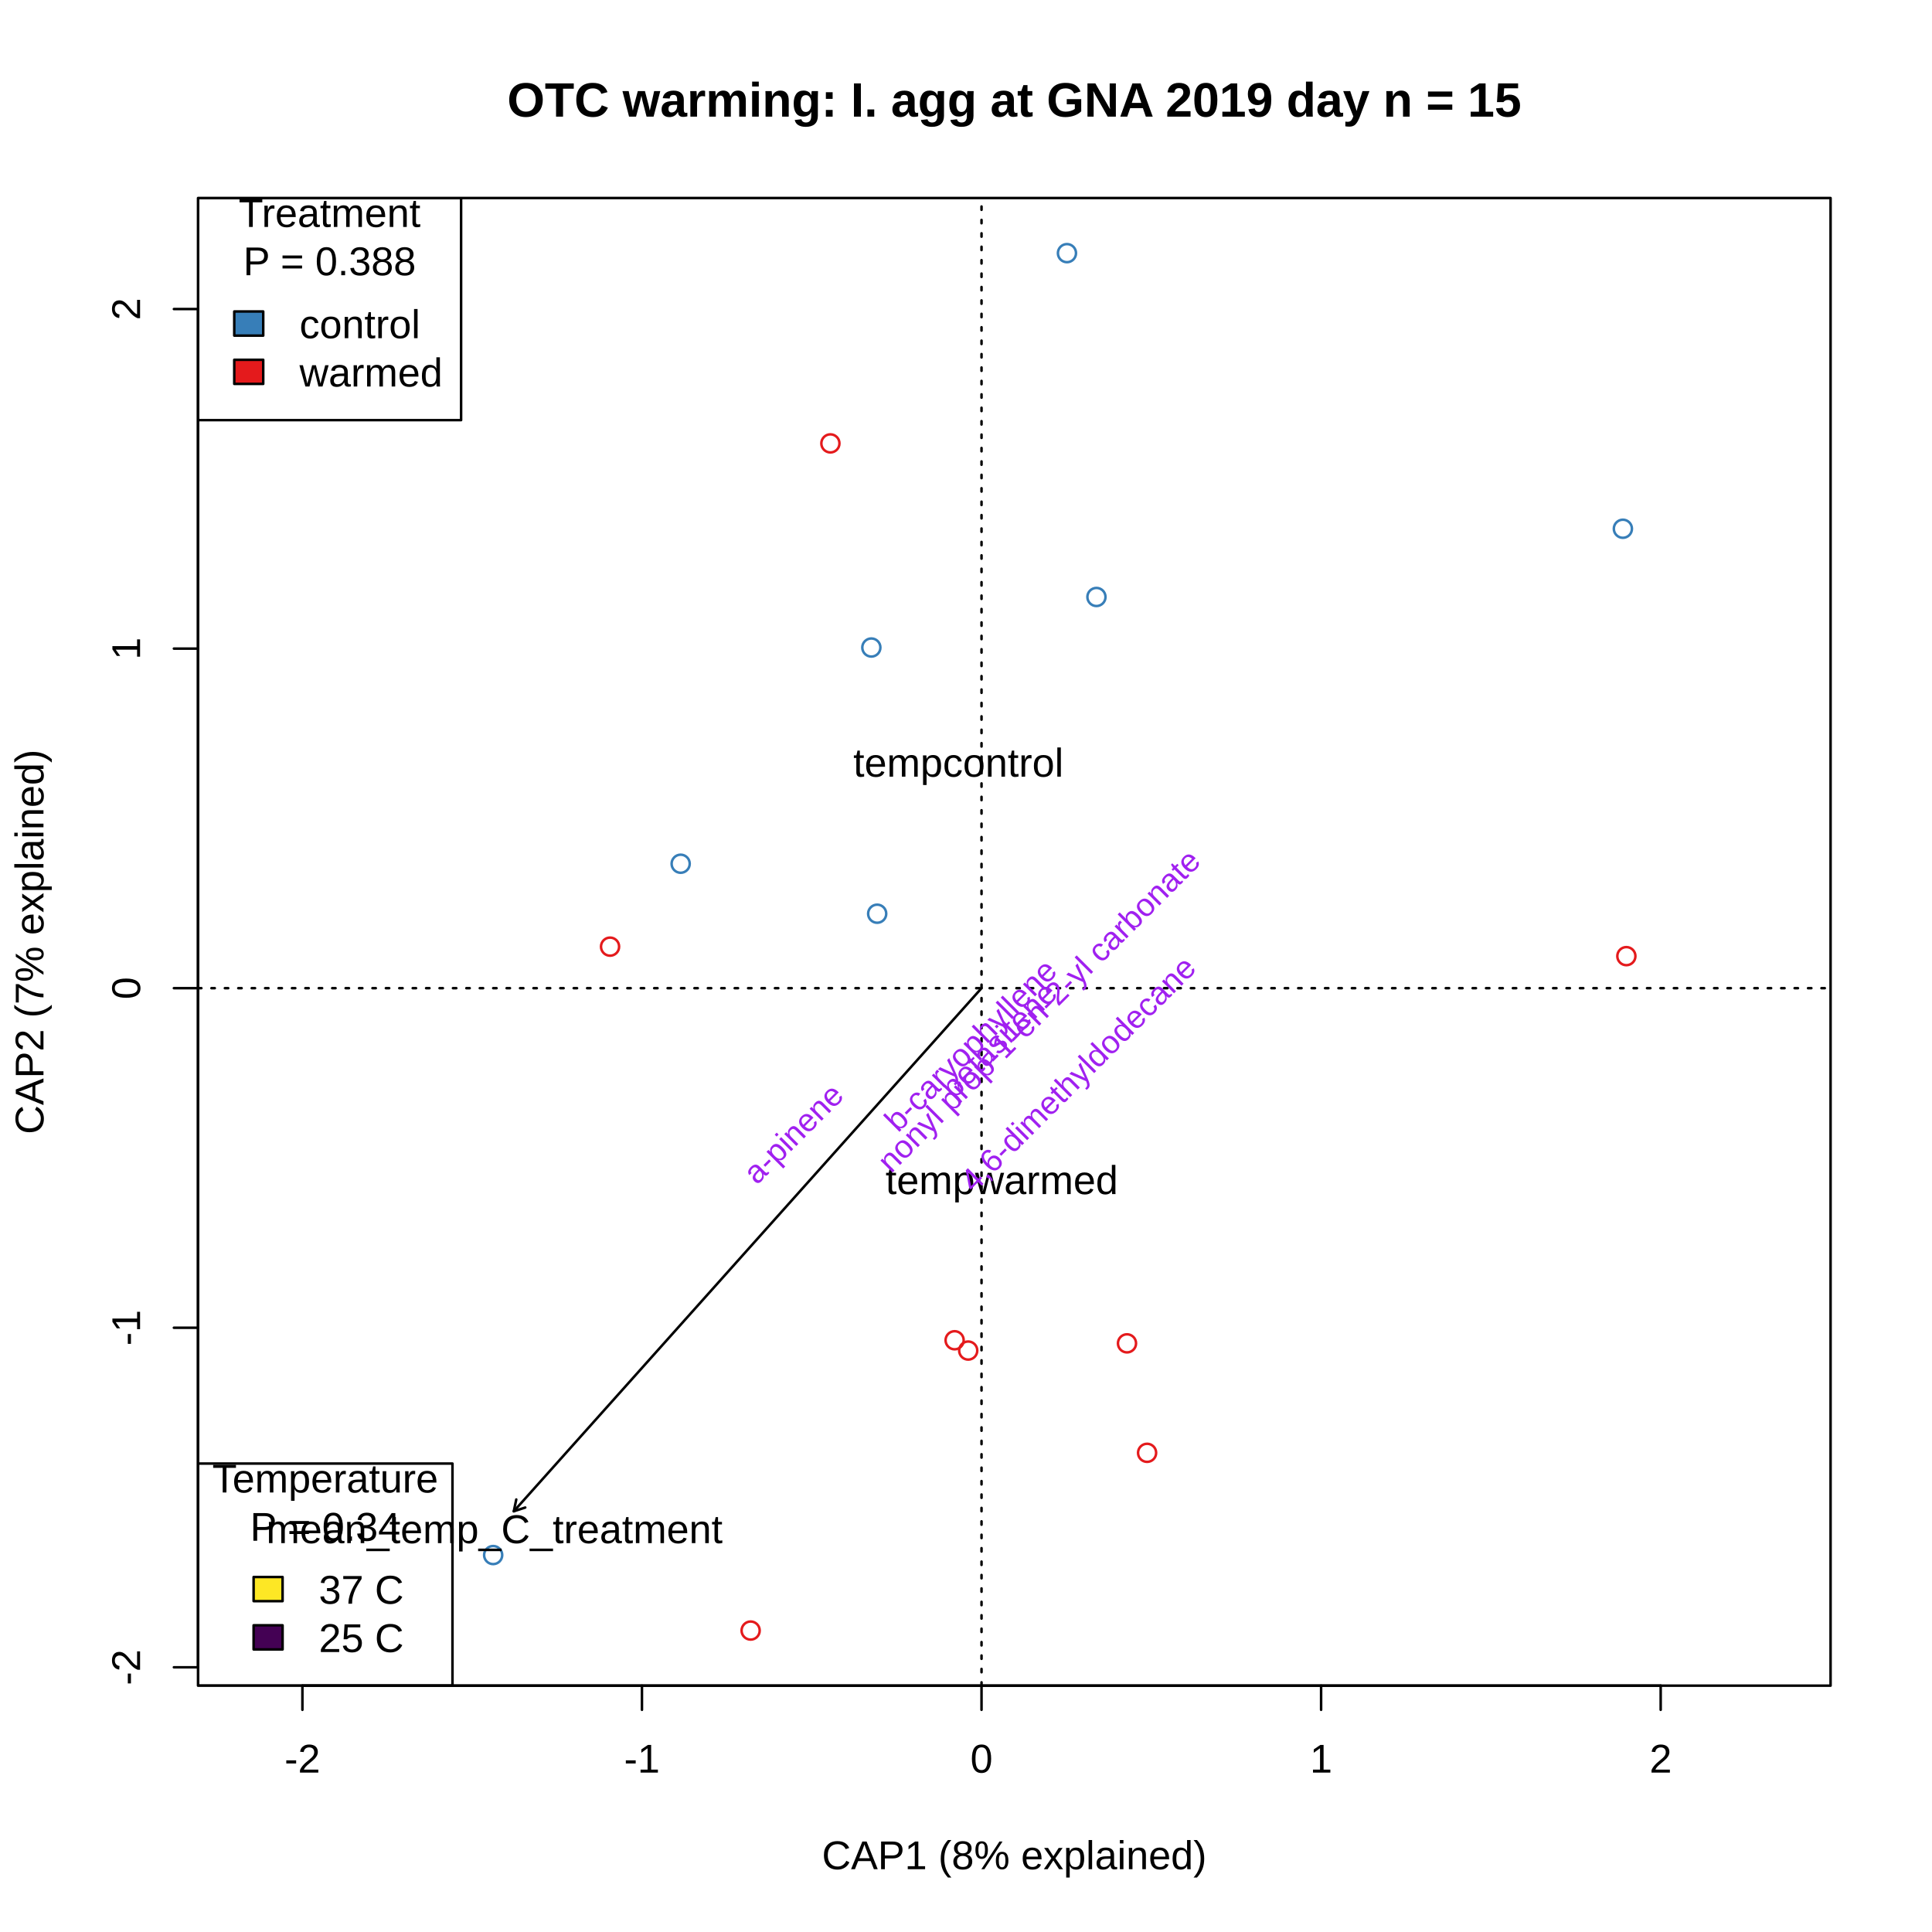
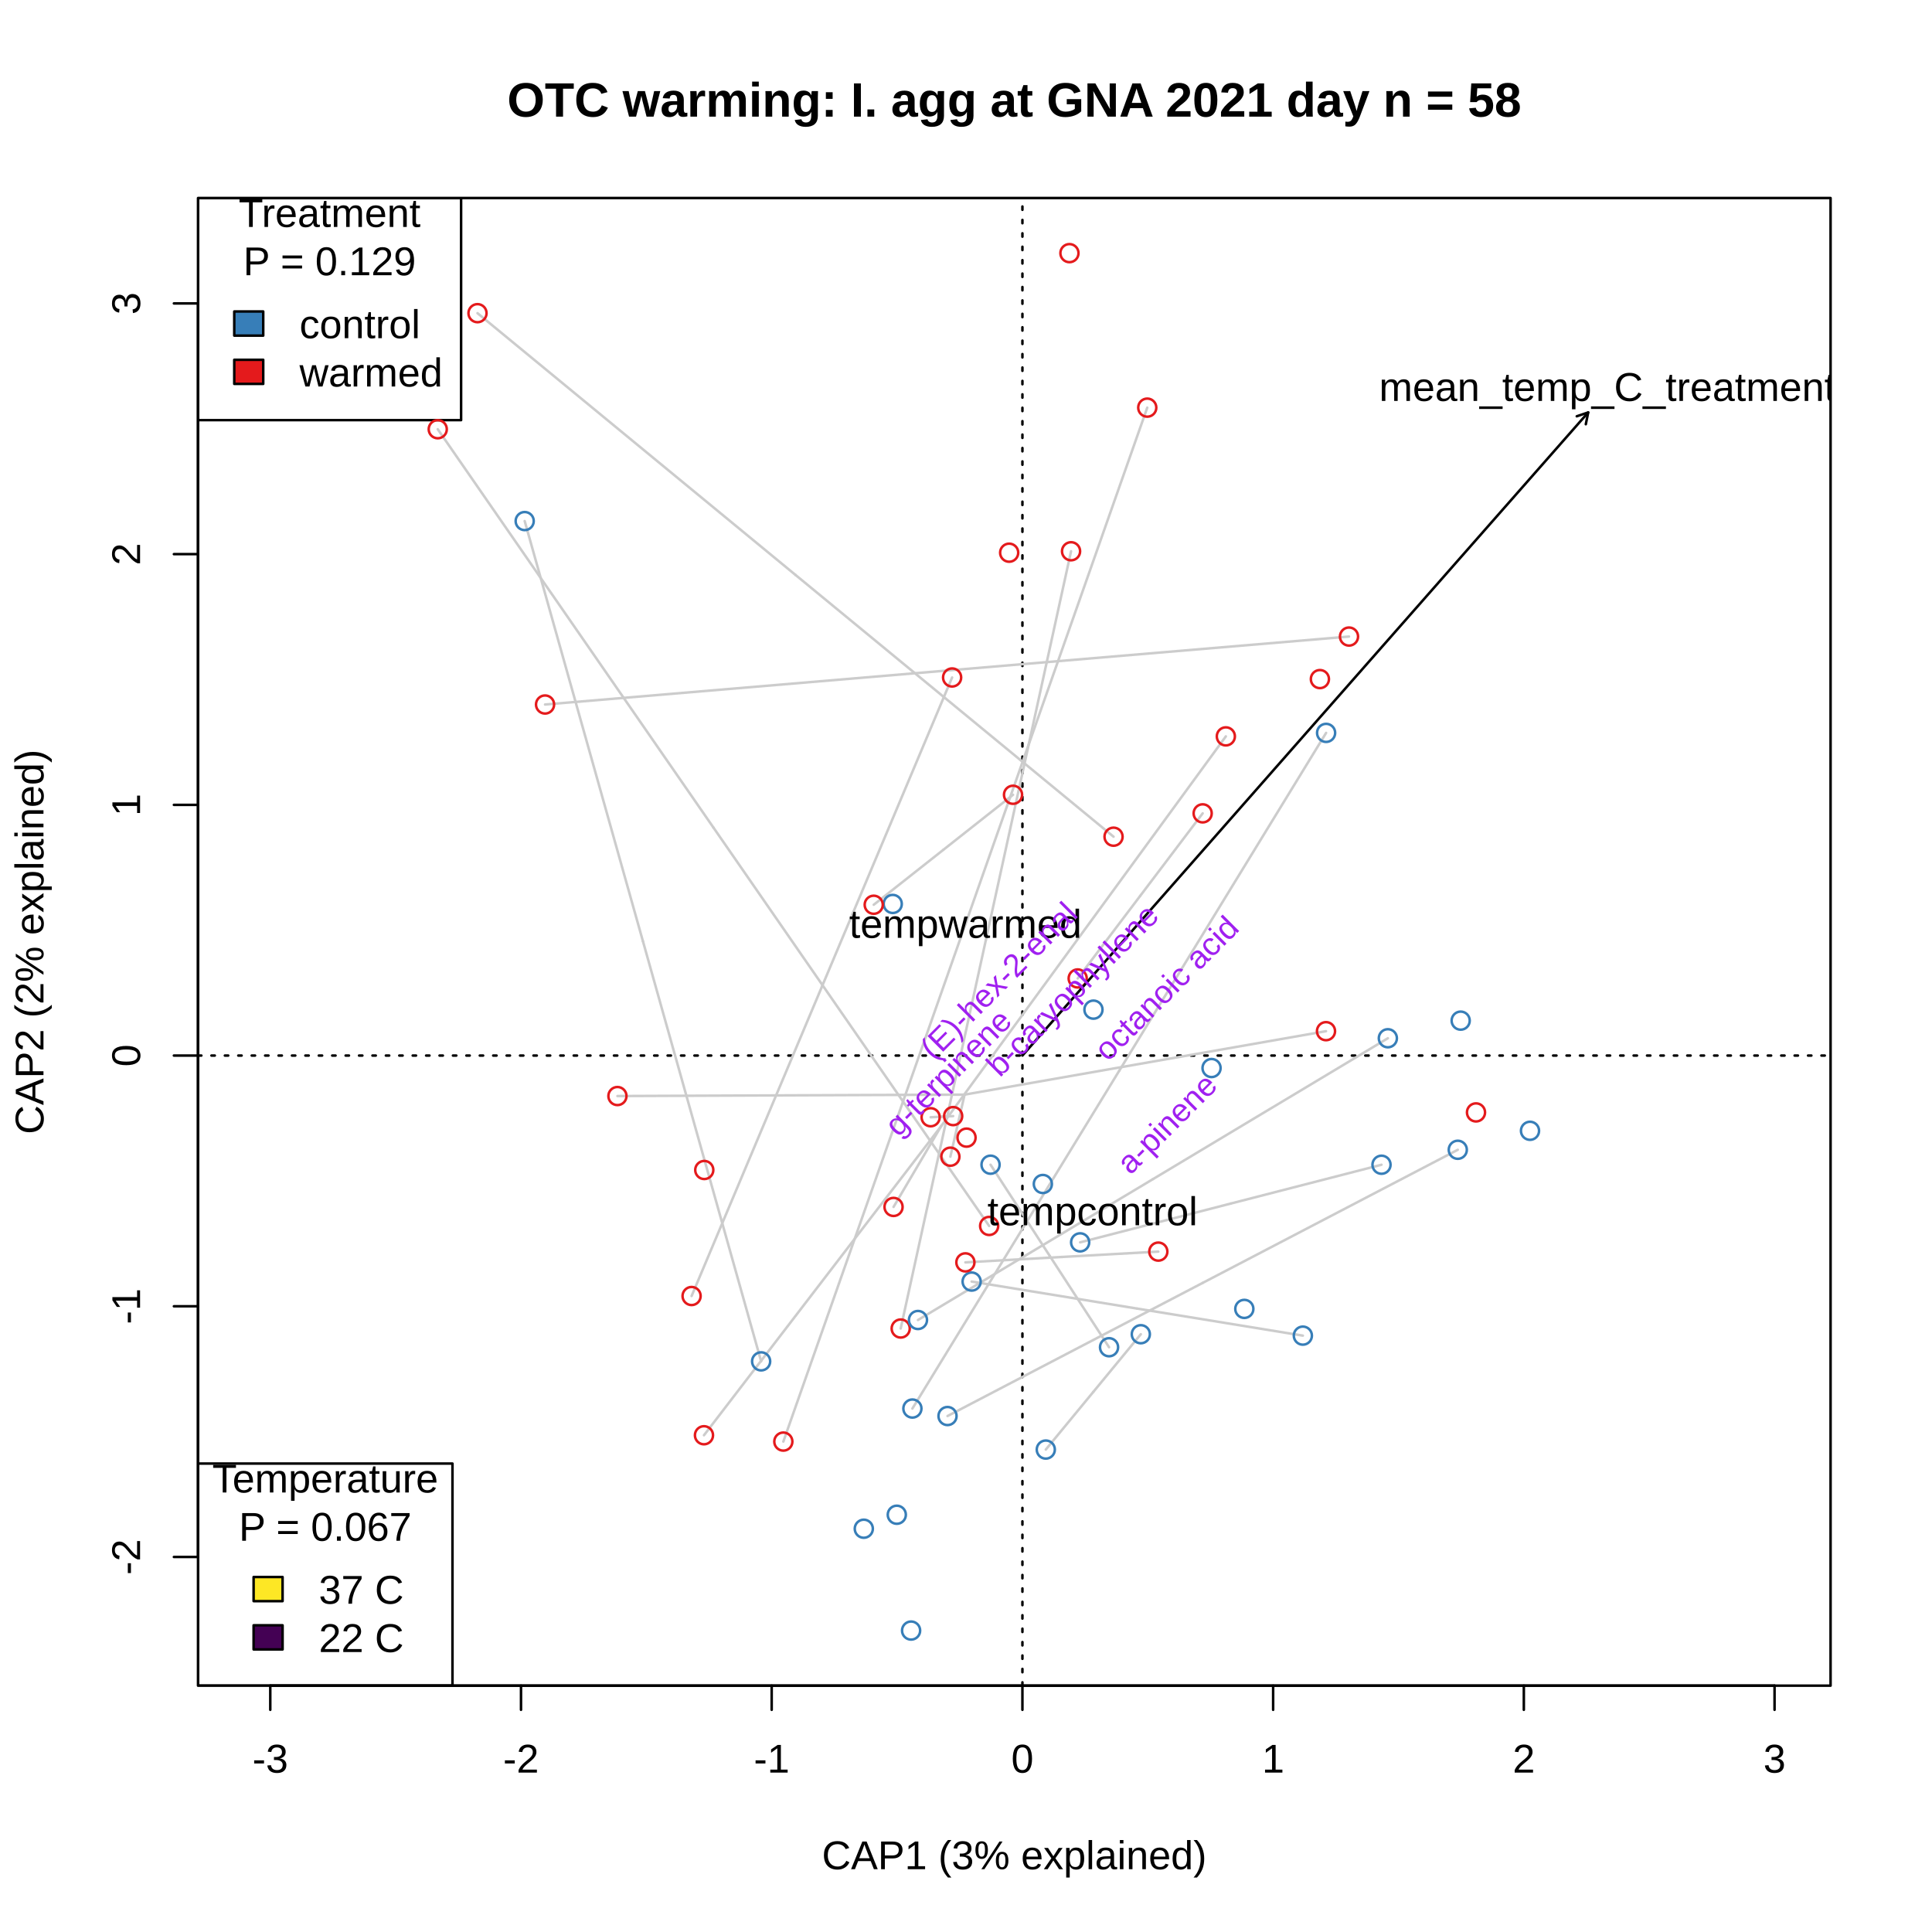
<svg xmlns="http://www.w3.org/2000/svg" class="svglite" width="576.00pt" height="576.00pt" viewBox="0 0 576.00 576.00">
  <defs>
    <style type="text/css">
    .svglite line, .svglite polyline, .svglite polygon, .svglite path, .svglite rect, .svglite circle {
      fill: none;
      stroke: #000000;
      stroke-linecap: round;
      stroke-linejoin: round;
      stroke-miterlimit: 10.00;
    }
    .svglite text {
      white-space: pre;
    }
  </style>
  </defs>
  <rect width="100%" height="100%" style="stroke: none; fill: #FFFFFF;" />
  <defs>
    <clipPath id="cpMC4wMHw1NzYuMDB8MC4wMHw1NzYuMDA=">
      <rect x="0.00" y="0.00" width="576.00" height="576.00" />
    </clipPath>
  </defs>
  <g clip-path="url(#cpMC4wMHw1NzYuMDB8MC4wMHw1NzYuMDA=)">
</g>
  <defs>
    <clipPath id="cpNTkuMDR8NTQ1Ljc2fDU5LjA0fDUwMi41Ng==">
      <rect x="59.04" y="59.04" width="486.72" height="443.52" />
    </clipPath>
  </defs>
  <g clip-path="url(#cpNTkuMDR8NTQ1Ljc2fDU5LjA0fDUwMi41Ng==)">
</g>
  <g clip-path="url(#cpMC4wMHw1NzYuMDB8MC4wMHw1NzYuMDA=)">
-     <line x1="90.16" y1="502.56" x2="495.11" y2="502.56" style="stroke-width: 0.75;" />
-     <line x1="90.16" y1="502.56" x2="90.16" y2="509.76" style="stroke-width: 0.75;" />
-     <line x1="191.39" y1="502.56" x2="191.39" y2="509.76" style="stroke-width: 0.75;" />
-     <line x1="292.63" y1="502.56" x2="292.63" y2="509.76" style="stroke-width: 0.75;" />
-     <line x1="393.87" y1="502.56" x2="393.87" y2="509.76" style="stroke-width: 0.75;" />
-     <line x1="495.11" y1="502.56" x2="495.11" y2="509.76" style="stroke-width: 0.75;" />
-     <text x="90.16" y="528.48" text-anchor="middle" style="font-size: 12.00px; font-family: &quot;Arial&quot;;">-2</text>
-     <text x="191.39" y="528.48" text-anchor="middle" style="font-size: 12.00px; font-family: &quot;Arial&quot;;">-1</text>
-     <text x="292.63" y="528.48" text-anchor="middle" style="font-size: 12.00px; font-family: &quot;Arial&quot;;">0</text>
-     <text x="393.87" y="528.48" text-anchor="middle" style="font-size: 12.00px; font-family: &quot;Arial&quot;;">1</text>
-     <text x="495.11" y="528.48" text-anchor="middle" style="font-size: 12.00px; font-family: &quot;Arial&quot;;">2</text>
-     <line x1="59.04" y1="497.08" x2="59.04" y2="92.14" style="stroke-width: 0.75;" />
-     <line x1="59.04" y1="497.08" x2="51.84" y2="497.08" style="stroke-width: 0.75;" />
-     <line x1="59.04" y1="395.85" x2="51.84" y2="395.85" style="stroke-width: 0.75;" />
-     <line x1="59.04" y1="294.61" x2="51.84" y2="294.61" style="stroke-width: 0.75;" />
-     <line x1="59.04" y1="193.37" x2="51.84" y2="193.37" style="stroke-width: 0.75;" />
-     <line x1="59.04" y1="92.14" x2="51.84" y2="92.14" style="stroke-width: 0.75;" />
-     <text transform="translate(41.76,497.08) rotate(-90)" text-anchor="middle" style="font-size: 12.00px; font-family: &quot;Arial&quot;;">-2</text>
-     <text transform="translate(41.76,395.85) rotate(-90)" text-anchor="middle" style="font-size: 12.00px; font-family: &quot;Arial&quot;;">-1</text>
-     <text transform="translate(41.76,294.61) rotate(-90)" text-anchor="middle" style="font-size: 12.00px; font-family: &quot;Arial&quot;;">0</text>
-     <text transform="translate(41.76,193.37) rotate(-90)" text-anchor="middle" style="font-size: 12.00px; font-family: &quot;Arial&quot;;">1</text>
-     <text transform="translate(41.76,92.14) rotate(-90)" text-anchor="middle" style="font-size: 12.00px; font-family: &quot;Arial&quot;;">2</text>
+     <line x1="80.58" y1="502.56" x2="529.06" y2="502.56" style="stroke-width: 0.75;" />
+     <line x1="80.58" y1="502.56" x2="80.58" y2="509.76" style="stroke-width: 0.75;" />
+     <line x1="155.33" y1="502.56" x2="155.33" y2="509.76" style="stroke-width: 0.75;" />
+     <line x1="230.07" y1="502.56" x2="230.07" y2="509.76" style="stroke-width: 0.75;" />
+     <line x1="304.82" y1="502.56" x2="304.82" y2="509.76" style="stroke-width: 0.75;" />
+     <line x1="379.57" y1="502.56" x2="379.57" y2="509.76" style="stroke-width: 0.75;" />
+     <line x1="454.31" y1="502.56" x2="454.31" y2="509.76" style="stroke-width: 0.75;" />
+     <line x1="529.06" y1="502.56" x2="529.06" y2="509.76" style="stroke-width: 0.75;" />
+     <text x="80.58" y="528.48" text-anchor="middle" style="font-size: 12.00px; font-family: &quot;Arial&quot;;">-3</text>
+     <text x="155.33" y="528.48" text-anchor="middle" style="font-size: 12.00px; font-family: &quot;Arial&quot;;">-2</text>
+     <text x="230.07" y="528.48" text-anchor="middle" style="font-size: 12.00px; font-family: &quot;Arial&quot;;">-1</text>
+     <text x="304.82" y="528.48" text-anchor="middle" style="font-size: 12.00px; font-family: &quot;Arial&quot;;">0</text>
+     <text x="379.57" y="528.48" text-anchor="middle" style="font-size: 12.00px; font-family: &quot;Arial&quot;;">1</text>
+     <text x="454.31" y="528.48" text-anchor="middle" style="font-size: 12.00px; font-family: &quot;Arial&quot;;">2</text>
+     <text x="529.06" y="528.48" text-anchor="middle" style="font-size: 12.00px; font-family: &quot;Arial&quot;;">3</text>
+     <line x1="59.04" y1="464.19" x2="59.04" y2="90.46" style="stroke-width: 0.75;" />
+     <line x1="59.04" y1="464.19" x2="51.84" y2="464.19" style="stroke-width: 0.75;" />
+     <line x1="59.04" y1="389.45" x2="51.84" y2="389.45" style="stroke-width: 0.75;" />
+     <line x1="59.04" y1="314.70" x2="51.84" y2="314.70" style="stroke-width: 0.75;" />
+     <line x1="59.04" y1="239.96" x2="51.84" y2="239.96" style="stroke-width: 0.75;" />
+     <line x1="59.04" y1="165.21" x2="51.84" y2="165.21" style="stroke-width: 0.75;" />
+     <line x1="59.04" y1="90.46" x2="51.84" y2="90.46" style="stroke-width: 0.75;" />
+     <text transform="translate(41.76,464.19) rotate(-90)" text-anchor="middle" style="font-size: 12.00px; font-family: &quot;Arial&quot;;">-2</text>
+     <text transform="translate(41.76,389.45) rotate(-90)" text-anchor="middle" style="font-size: 12.00px; font-family: &quot;Arial&quot;;">-1</text>
+     <text transform="translate(41.76,314.70) rotate(-90)" text-anchor="middle" style="font-size: 12.00px; font-family: &quot;Arial&quot;;">0</text>
+     <text transform="translate(41.76,239.96) rotate(-90)" text-anchor="middle" style="font-size: 12.00px; font-family: &quot;Arial&quot;;">1</text>
+     <text transform="translate(41.76,165.21) rotate(-90)" text-anchor="middle" style="font-size: 12.00px; font-family: &quot;Arial&quot;;">2</text>
+     <text transform="translate(41.76,90.46) rotate(-90)" text-anchor="middle" style="font-size: 12.00px; font-family: &quot;Arial&quot;;">3</text>
    <polygon points="59.04,502.56 545.76,502.56 545.76,59.04 59.04,59.04 " style="stroke-width: 0.75;" />
-     <text x="302.40" y="557.28" text-anchor="middle" style="font-size: 12.00px; font-family: &quot;Arial&quot;;">CAP1 (8% explained)</text>
-     <text transform="translate(12.96,280.80) rotate(-90)" text-anchor="middle" style="font-size: 12.00px; font-family: &quot;Arial&quot;;">CAP2 (7% explained)</text>
+     <text x="302.40" y="557.28" text-anchor="middle" style="font-size: 12.00px; font-family: &quot;Arial&quot;;">CAP1 (3% explained)</text>
+     <text transform="translate(12.96,280.80) rotate(-90)" text-anchor="middle" style="font-size: 12.00px; font-family: &quot;Arial&quot;;">CAP2 (2% explained)</text>
  </g>
  <g clip-path="url(#cpNTkuMDR8NTQ1Ljc2fDU5LjA0fDUwMi41Ng==)">
-     <line x1="59.04" y1="294.61" x2="545.76" y2="294.61" style="stroke-width: 0.75; stroke-dasharray: 1.00,3.00;" />
-     <line x1="292.63" y1="502.56" x2="292.63" y2="59.04" style="stroke-width: 0.75; stroke-dasharray: 1.00,3.00;" />
+     <line x1="59.04" y1="314.70" x2="545.76" y2="314.70" style="stroke-width: 0.75; stroke-dasharray: 1.00,3.00;" />
+     <line x1="304.82" y1="502.56" x2="304.82" y2="59.04" style="stroke-width: 0.75; stroke-dasharray: 1.00,3.00;" />
  </g>
  <g clip-path="url(#cpMC4wMHw1NzYuMDB8MC4wMHw1NzYuMDA=)">
-     <text x="302.40" y="34.77" text-anchor="middle" style="font-size: 14.40px; font-weight: bold; font-family: &quot;Arial&quot;;">OTC warming: I. agg at GNA 2019 day n = 15</text>
+     <text x="302.40" y="34.77" text-anchor="middle" style="font-size: 14.40px; font-weight: bold; font-family: &quot;Arial&quot;;">OTC warming: I. agg at GNA 2021 day n = 58</text>
  </g>
  <g clip-path="url(#cpNTkuMDR8NTQ1Ljc2fDU5LjA0fDUwMi41Ng==)">
    <rect x="59.04" y="59.04" width="78.43" height="66.22" style="stroke-width: 0.75;" />
    <rect x="69.84" y="92.86" width="8.64" height="7.20" style="stroke-width: 0.75; fill: #377EB8;" />
    <rect x="69.84" y="107.26" width="8.64" height="7.20" style="stroke-width: 0.75; fill: #E41A1C;" />
    <text x="98.26" y="67.66" text-anchor="middle" style="font-size: 12.00px; font-family: &quot;Arial&quot;;">Treatment </text>
-     <text x="98.26" y="82.06" text-anchor="middle" style="font-size: 12.00px; font-family: &quot;Arial&quot;;">P = 0.388</text>
+     <text x="98.26" y="82.06" text-anchor="middle" style="font-size: 12.00px; font-family: &quot;Arial&quot;;">P = 0.129</text>
    <text x="89.28" y="100.83" style="font-size: 12.00px; font-family: &quot;Arial&quot;;">control</text>
    <text x="89.28" y="115.23" style="font-size: 12.00px; font-family: &quot;Arial&quot;;">warmed</text>
    <rect x="59.04" y="436.34" width="75.86" height="66.22" style="stroke-width: 0.75;" />
    <rect x="75.61" y="470.16" width="8.64" height="7.20" style="stroke-width: 0.75; fill: #FDE725;" />
    <rect x="75.61" y="484.56" width="8.64" height="7.20" style="stroke-width: 0.75; fill: #440154;" />
    <text x="96.97" y="444.96" text-anchor="middle" style="font-size: 12.00px; font-family: &quot;Arial&quot;;">Temperature </text>
-     <text x="96.97" y="459.36" text-anchor="middle" style="font-size: 12.00px; font-family: &quot;Arial&quot;;">P = 0.34</text>
+     <text x="96.97" y="459.36" text-anchor="middle" style="font-size: 12.00px; font-family: &quot;Arial&quot;;">P = 0.067</text>
    <text x="95.05" y="478.13" style="font-size: 12.00px; font-family: &quot;Arial&quot;;">37  C</text>
-     <text x="95.05" y="492.53" style="font-size: 12.00px; font-family: &quot;Arial&quot;;">25  C</text>
-     <circle cx="318.10" cy="75.47" r="2.70" style="stroke-width: 0.75; stroke: #377EB8;" />
-     <circle cx="261.52" cy="272.41" r="2.70" style="stroke-width: 0.75; stroke: #377EB8;" />
-     <circle cx="326.89" cy="177.98" r="2.70" style="stroke-width: 0.75; stroke: #377EB8;" />
-     <circle cx="259.78" cy="193.05" r="2.70" style="stroke-width: 0.75; stroke: #377EB8;" />
-     <circle cx="202.93" cy="257.51" r="2.70" style="stroke-width: 0.75; stroke: #377EB8;" />
-     <circle cx="147.03" cy="463.62" r="2.70" style="stroke-width: 0.75; stroke: #377EB8;" />
-     <circle cx="483.84" cy="157.64" r="2.70" style="stroke-width: 0.75; stroke: #377EB8;" />
-     <circle cx="336.00" cy="400.50" r="2.70" style="stroke-width: 0.75; stroke: #E41A1C;" />
-     <circle cx="223.79" cy="486.13" r="2.70" style="stroke-width: 0.75; stroke: #E41A1C;" />
-     <circle cx="284.61" cy="399.58" r="2.70" style="stroke-width: 0.75; stroke: #E41A1C;" />
-     <circle cx="341.99" cy="433.14" r="2.70" style="stroke-width: 0.75; stroke: #E41A1C;" />
-     <circle cx="247.57" cy="132.19" r="2.70" style="stroke-width: 0.75; stroke: #E41A1C;" />
-     <circle cx="484.88" cy="285.06" r="2.70" style="stroke-width: 0.75; stroke: #E41A1C;" />
-     <circle cx="288.66" cy="402.65" r="2.70" style="stroke-width: 0.75; stroke: #E41A1C;" />
-     <circle cx="181.88" cy="282.23" r="2.70" style="stroke-width: 0.75; stroke: #E41A1C;" />
-     <text x="285.73" y="231.55" text-anchor="middle" style="font-size: 12.00px; font-family: &quot;Arial&quot;;">tempcontrol</text>
-     <text x="298.67" y="356.00" text-anchor="middle" style="font-size: 12.00px; font-family: &quot;Arial&quot;;">tempwarmed</text>
-     <line x1="292.63" y1="294.61" x2="153.18" y2="450.57" style="stroke-width: 0.75;" />
-     <polyline points="153.92,447.05 153.18,450.57 156.60,449.45 " style="stroke-width: 0.75;" />
-     <text x="147.40" y="460.07" text-anchor="middle" style="font-size: 12.00px; font-family: &quot;Arial&quot;;">mean_temp_C_treatment</text>
-     <text transform="translate(295.42,303.44) rotate(-45)" text-anchor="middle" style="font-size: 9.60px;fill: none; font-family: &quot;Arial&quot;;">a-farnesene</text>
-     <text transform="translate(291.76,308.89) rotate(-45)" text-anchor="middle" style="font-size: 9.60px;fill: none; font-family: &quot;Arial&quot;;">b-myrcene</text>
-     <text transform="translate(281.43,294.02) rotate(-45)" text-anchor="middle" style="font-size: 9.60px;fill: none; font-family: &quot;Arial&quot;;">b-ocimene</text>
-     <text transform="translate(294.50,296.48) rotate(-45)" text-anchor="middle" style="font-size: 9.60px;fill: none; font-family: &quot;Arial&quot;;">g-terpinene</text>
-     <text transform="translate(238.83,340.25) rotate(-45)" text-anchor="middle" style="font-size: 9.60px;fill: #A020F0; font-family: &quot;Arial&quot;;">a-pinene</text>
-     <text transform="translate(294.50,296.48) rotate(-45)" text-anchor="middle" style="font-size: 9.60px;fill: none; font-family: &quot;Arial&quot;;">bergamotene</text>
-     <text transform="translate(294.70,301.39) rotate(-45)" text-anchor="middle" style="font-size: 9.60px;fill: none; font-family: &quot;Arial&quot;;">(3E)-4,8-dimethylnona-1,3,7-triene</text>
-     <text transform="translate(294.50,296.48) rotate(-45)" text-anchor="middle" style="font-size: 9.60px;fill: none; font-family: &quot;Arial&quot;;">2-hexyldecan-1-ol</text>
-     <text transform="translate(294.50,296.48) rotate(-45)" text-anchor="middle" style="font-size: 9.60px;fill: none; font-family: &quot;Arial&quot;;">(1R,2R)-cyclooctane-1,2-diol</text>
-     <text transform="translate(294.50,296.48) rotate(-45)" text-anchor="middle" style="font-size: 9.60px;fill: none; font-family: &quot;Arial&quot;;">(1Z,4Z,7Z)-1,5,9,9-tetramethylcycloundeca-1,4,7-triene</text>
-     <text transform="translate(284.59,298.37) rotate(-45)" text-anchor="middle" style="font-size: 9.60px;fill: none; font-family: &quot;Arial&quot;;">(E)-hex-2-enal</text>
-     <text transform="translate(299.14,291.79) rotate(-45)" text-anchor="middle" style="font-size: 9.60px;fill: none; font-family: &quot;Arial&quot;;">(Z)-3-methylundec-2-ene</text>
-     <text transform="translate(296.79,311.08) rotate(-45)" text-anchor="middle" style="font-size: 9.60px;fill: none; font-family: &quot;Arial&quot;;">(2E)-2,7-dimethylocta-2,6-dien-1-ol</text>
-     <text transform="translate(282.40,299.53) rotate(-45)" text-anchor="middle" style="font-size: 9.60px;fill: none; font-family: &quot;Arial&quot;;">(E)-hex-3-en-1-ol</text>
-     <text transform="translate(288.28,295.04) rotate(-45)" text-anchor="middle" style="font-size: 9.60px;fill: none; font-family: &quot;Arial&quot;;">[(E)-hex-3-enyl] acetate</text>
-     <text transform="translate(288.20,309.36) rotate(-45)" text-anchor="middle" style="font-size: 9.60px;fill: none; font-family: &quot;Arial&quot;;">pseudoionone</text>
-     <text transform="translate(293.39,297.64) rotate(-45)" text-anchor="middle" style="font-size: 9.60px;fill: none; font-family: &quot;Arial&quot;;">methyl benzoate</text>
-     <text transform="translate(291.69,313.92) rotate(-45)" text-anchor="middle" style="font-size: 9.60px;fill: #A020F0; font-family: &quot;Arial&quot;;">b-caryophyllene</text>
-     <text transform="translate(292.77,291.84) rotate(-45)" text-anchor="middle" style="font-size: 9.60px;fill: none; font-family: &quot;Arial&quot;;">[(Z)-hex-3-enyl] butanoate</text>
-     <text transform="translate(312.03,303.63) rotate(-45)" text-anchor="middle" style="font-size: 9.60px;fill: #A020F0; font-family: &quot;Arial&quot;;">nonyl prop-1-en-2-yl carbonate</text>
-     <text transform="translate(292.03,290.98) rotate(-45)" text-anchor="middle" style="font-size: 9.60px;fill: none; font-family: &quot;Arial&quot;;">a-copaene</text>
-     <text transform="translate(294.50,296.48) rotate(-45)" text-anchor="middle" style="font-size: 9.60px;fill: none; font-family: &quot;Arial&quot;;">nonylcyclopropane</text>
-     <text transform="translate(323.70,322.46) rotate(-45)" text-anchor="middle" style="font-size: 9.60px;fill: #A020F0; font-family: &quot;Arial&quot;;">4,6-dimethyldodecane</text>
-     <text transform="translate(294.77,302.98) rotate(-45)" text-anchor="middle" style="font-size: 9.60px;fill: none; font-family: &quot;Arial&quot;;">a-terpineol</text>
-     <text transform="translate(297.46,299.13) rotate(-45)" text-anchor="middle" style="font-size: 9.60px;fill: none; font-family: &quot;Arial&quot;;">linalool</text>
-     <text transform="translate(294.50,296.48) rotate(-45)" text-anchor="middle" style="font-size: 9.60px;fill: none; font-family: &quot;Arial&quot;;">2,4,6-trimethyloctane</text>
-     <text transform="translate(294.50,296.48) rotate(-45)" text-anchor="middle" style="font-size: 9.60px;fill: none; font-family: &quot;Arial&quot;;">3,5-dimethyloctane</text>
-     <text transform="translate(295.16,297.14) rotate(-45)" text-anchor="middle" style="font-size: 9.60px;fill: none; font-family: &quot;Arial&quot;;">octanoic acid</text>
-     <text transform="translate(294.50,296.48) rotate(-45)" text-anchor="middle" style="font-size: 9.60px;fill: none; font-family: &quot;Arial&quot;;">2-O-(2-ethylhexyl) 1-O-(4-methylpentyl) oxalate</text>
-     <text transform="translate(300.10,312.34) rotate(-45)" text-anchor="middle" style="font-size: 9.60px;fill: #A020F0; font-family: &quot;Arial&quot;;">petasitene</text>
-     <text transform="translate(301.66,305.01) rotate(-45)" text-anchor="middle" style="font-size: 9.60px;fill: none; font-family: &quot;Arial&quot;;">trans-a-bergamotene</text>
-     <text transform="translate(294.50,296.48) rotate(-45)" text-anchor="middle" style="font-size: 9.60px;fill: none; font-family: &quot;Arial&quot;;">2-methylundecane</text>
-     <text transform="translate(294.50,296.48) rotate(-45)" text-anchor="middle" style="font-size: 9.60px;fill: none; font-family: &quot;Arial&quot;;">2-phenylacetonitrile</text>
-     <text transform="translate(294.50,296.48) rotate(-45)" text-anchor="middle" style="font-size: 9.60px;fill: none; font-family: &quot;Arial&quot;;">3-methylbutanal oxime</text>
+     <text x="95.05" y="492.53" style="font-size: 12.00px; font-family: &quot;Arial&quot;;">22  C</text>
+     <line x1="366.95" y1="358.82" x2="322.03" y2="370.39" style="stroke-width: 0.75; stroke: #CCCCCC;" />
+     <line x1="366.95" y1="358.82" x2="411.88" y2="347.25" style="stroke-width: 0.75; stroke: #CCCCCC;" />
+     <line x1="333.69" y1="319.22" x2="395.36" y2="218.50" style="stroke-width: 0.75; stroke: #CCCCCC;" />
+     <line x1="333.69" y1="319.22" x2="272.02" y2="419.94" style="stroke-width: 0.75; stroke: #CCCCCC;" />
+     <line x1="343.73" y1="351.54" x2="413.77" y2="309.54" style="stroke-width: 0.75; stroke: #CCCCCC;" />
+     <line x1="343.73" y1="351.54" x2="273.68" y2="393.54" style="stroke-width: 0.75; stroke: #CCCCCC;" />
+     <line x1="191.68" y1="280.61" x2="156.43" y2="155.35" style="stroke-width: 0.75; stroke: #CCCCCC;" />
+     <line x1="191.68" y1="280.61" x2="226.92" y2="405.87" style="stroke-width: 0.75; stroke: #CCCCCC;" />
+     <line x1="358.56" y1="382.48" x2="434.62" y2="342.79" style="stroke-width: 0.75; stroke: #CCCCCC;" />
+     <line x1="358.56" y1="382.48" x2="282.49" y2="422.17" style="stroke-width: 0.75; stroke: #CCCCCC;" />
+     <line x1="312.98" y1="374.45" x2="295.32" y2="347.24" style="stroke-width: 0.75; stroke: #CCCCCC;" />
+     <line x1="312.98" y1="374.45" x2="330.65" y2="401.66" style="stroke-width: 0.75; stroke: #CCCCCC;" />
+     <line x1="339.05" y1="390.14" x2="388.43" y2="398.20" style="stroke-width: 0.75; stroke: #CCCCCC;" />
+     <line x1="339.05" y1="390.14" x2="289.68" y2="382.08" style="stroke-width: 0.75; stroke: #CCCCCC;" />
+     <line x1="325.96" y1="414.97" x2="340.12" y2="397.78" style="stroke-width: 0.75; stroke: #CCCCCC;" />
+     <line x1="325.96" y1="414.97" x2="311.79" y2="432.17" style="stroke-width: 0.75; stroke: #CCCCCC;" />
+     <line x1="316.58" y1="374.75" x2="345.34" y2="373.15" style="stroke-width: 0.75; stroke: #CCCCCC;" />
+     <line x1="316.58" y1="374.75" x2="287.82" y2="376.36" style="stroke-width: 0.75; stroke: #CCCCCC;" />
+     <line x1="339.93" y1="267.10" x2="358.56" y2="242.49" style="stroke-width: 0.75; stroke: #CCCCCC;" />
+     <line x1="339.93" y1="267.10" x2="321.30" y2="291.71" style="stroke-width: 0.75; stroke: #CCCCCC;" />
+     <line x1="281.26" y1="253.35" x2="302.02" y2="236.95" style="stroke-width: 0.75; stroke: #CCCCCC;" />
+     <line x1="281.26" y1="253.35" x2="260.49" y2="269.74" style="stroke-width: 0.75; stroke: #CCCCCC;" />
+     <line x1="287.79" y1="275.66" x2="342.04" y2="121.53" style="stroke-width: 0.75; stroke: #CCCCCC;" />
+     <line x1="287.79" y1="275.66" x2="233.54" y2="429.79" style="stroke-width: 0.75; stroke: #CCCCCC;" />
+     <line x1="280.81" y1="332.92" x2="284.17" y2="332.75" style="stroke-width: 0.75; stroke: #CCCCCC;" />
+     <line x1="280.81" y1="332.92" x2="277.46" y2="333.09" style="stroke-width: 0.75; stroke: #CCCCCC;" />
+     <line x1="280.58" y1="335.76" x2="365.47" y2="219.54" style="stroke-width: 0.75; stroke: #CCCCCC;" />
+     <line x1="280.58" y1="335.76" x2="209.88" y2="427.90" style="stroke-width: 0.75; stroke: #CCCCCC;" />
+     <line x1="280.58" y1="335.76" x2="266.40" y2="359.83" style="stroke-width: 0.75; stroke: #CCCCCC;" />
+     <line x1="287.58" y1="326.35" x2="395.33" y2="307.43" style="stroke-width: 0.75; stroke: #CCCCCC;" />
+     <line x1="287.58" y1="326.35" x2="283.34" y2="344.85" style="stroke-width: 0.75; stroke: #CCCCCC;" />
+     <line x1="287.58" y1="326.35" x2="184.08" y2="326.77" style="stroke-width: 0.75; stroke: #CCCCCC;" />
+     <line x1="237.17" y1="171.41" x2="331.99" y2="249.45" style="stroke-width: 0.75; stroke: #CCCCCC;" />
+     <line x1="237.17" y1="171.41" x2="142.36" y2="93.37" style="stroke-width: 0.75; stroke: #CCCCCC;" />
+     <line x1="212.70" y1="246.73" x2="130.51" y2="127.97" style="stroke-width: 0.75; stroke: #CCCCCC;" />
+     <line x1="212.70" y1="246.73" x2="294.90" y2="365.50" style="stroke-width: 0.75; stroke: #CCCCCC;" />
+     <line x1="282.34" y1="199.91" x2="402.19" y2="189.78" style="stroke-width: 0.75; stroke: #CCCCCC;" />
+     <line x1="282.34" y1="199.91" x2="162.50" y2="210.04" style="stroke-width: 0.75; stroke: #CCCCCC;" />
+     <line x1="245.03" y1="294.19" x2="283.86" y2="201.98" style="stroke-width: 0.75; stroke: #CCCCCC;" />
+     <line x1="245.03" y1="294.19" x2="206.19" y2="386.39" style="stroke-width: 0.75; stroke: #CCCCCC;" />
+     <line x1="293.93" y1="280.22" x2="319.32" y2="164.35" style="stroke-width: 0.75; stroke: #CCCCCC;" />
+     <line x1="293.93" y1="280.22" x2="268.53" y2="396.08" style="stroke-width: 0.75; stroke: #CCCCCC;" />
+     <circle cx="322.03" cy="370.39" r="2.70" style="stroke-width: 0.75; stroke: #377EB8;" />
+     <circle cx="130.51" cy="127.97" r="2.70" style="stroke-width: 0.75; stroke: #E41A1C;" />
+     <circle cx="411.88" cy="347.25" r="2.70" style="stroke-width: 0.75; stroke: #377EB8;" />
+     <circle cx="345.34" cy="373.15" r="2.70" style="stroke-width: 0.75; stroke: #E41A1C;" />
+     <circle cx="358.56" cy="242.49" r="2.70" style="stroke-width: 0.75; stroke: #E41A1C;" />
+     <circle cx="395.36" cy="218.50" r="2.70" style="stroke-width: 0.75; stroke: #377EB8;" />
+     <circle cx="302.02" cy="236.95" r="2.70" style="stroke-width: 0.75; stroke: #E41A1C;" />
+     <circle cx="342.04" cy="121.53" r="2.70" style="stroke-width: 0.75; stroke: #E41A1C;" />
+     <circle cx="456.15" cy="337.13" r="2.70" style="stroke-width: 0.75; stroke: #377EB8;" />
+     <circle cx="370.98" cy="390.23" r="2.70" style="stroke-width: 0.75; stroke: #377EB8;" />
+     <circle cx="156.43" cy="155.35" r="2.70" style="stroke-width: 0.75; stroke: #377EB8;" />
+     <circle cx="413.77" cy="309.54" r="2.70" style="stroke-width: 0.75; stroke: #377EB8;" />
+     <circle cx="435.48" cy="304.29" r="2.70" style="stroke-width: 0.75; stroke: #377EB8;" />
+     <circle cx="361.21" cy="318.42" r="2.70" style="stroke-width: 0.75; stroke: #377EB8;" />
+     <circle cx="318.84" cy="75.47" r="2.70" style="stroke-width: 0.75; stroke: #E41A1C;" />
+     <circle cx="288.16" cy="339.17" r="2.70" style="stroke-width: 0.75; stroke: #E41A1C;" />
+     <circle cx="395.33" cy="307.43" r="2.70" style="stroke-width: 0.75; stroke: #E41A1C;" />
+     <circle cx="434.62" cy="342.79" r="2.70" style="stroke-width: 0.75; stroke: #377EB8;" />
+     <circle cx="209.97" cy="348.82" r="2.70" style="stroke-width: 0.75; stroke: #E41A1C;" />
+     <circle cx="440.05" cy="331.65" r="2.70" style="stroke-width: 0.75; stroke: #E41A1C;" />
+     <circle cx="284.17" cy="332.75" r="2.70" style="stroke-width: 0.75; stroke: #E41A1C;" />
+     <circle cx="277.46" cy="333.09" r="2.70" style="stroke-width: 0.75; stroke: #E41A1C;" />
+     <circle cx="226.92" cy="405.87" r="2.70" style="stroke-width: 0.75; stroke: #377EB8;" />
+     <circle cx="365.47" cy="219.54" r="2.70" style="stroke-width: 0.75; stroke: #E41A1C;" />
+     <circle cx="209.88" cy="427.90" r="2.70" style="stroke-width: 0.75; stroke: #E41A1C;" />
+     <circle cx="266.16" cy="269.50" r="2.70" style="stroke-width: 0.75; stroke: #377EB8;" />
+     <circle cx="300.87" cy="164.78" r="2.70" style="stroke-width: 0.75; stroke: #E41A1C;" />
+     <circle cx="271.63" cy="486.13" r="2.70" style="stroke-width: 0.75; stroke: #377EB8;" />
+     <circle cx="331.99" cy="249.45" r="2.70" style="stroke-width: 0.75; stroke: #E41A1C;" />
+     <circle cx="310.91" cy="352.99" r="2.70" style="stroke-width: 0.75; stroke: #377EB8;" />
+     <circle cx="402.19" cy="189.78" r="2.70" style="stroke-width: 0.75; stroke: #E41A1C;" />
+     <circle cx="294.90" cy="365.50" r="2.70" style="stroke-width: 0.75; stroke: #E41A1C;" />
+     <circle cx="295.32" cy="347.24" r="2.70" style="stroke-width: 0.75; stroke: #377EB8;" />
+     <circle cx="326.00" cy="301.01" r="2.70" style="stroke-width: 0.75; stroke: #377EB8;" />
+     <circle cx="340.12" cy="397.78" r="2.70" style="stroke-width: 0.75; stroke: #377EB8;" />
+     <circle cx="283.86" cy="201.98" r="2.70" style="stroke-width: 0.75; stroke: #E41A1C;" />
+     <circle cx="319.32" cy="164.35" r="2.70" style="stroke-width: 0.75; stroke: #E41A1C;" />
+     <circle cx="266.40" cy="359.83" r="2.70" style="stroke-width: 0.75; stroke: #E41A1C;" />
+     <circle cx="388.43" cy="398.20" r="2.70" style="stroke-width: 0.75; stroke: #377EB8;" />
+     <circle cx="393.51" cy="202.46" r="2.70" style="stroke-width: 0.75; stroke: #E41A1C;" />
+     <circle cx="267.37" cy="451.60" r="2.70" style="stroke-width: 0.75; stroke: #377EB8;" />
+     <circle cx="162.50" cy="210.04" r="2.70" style="stroke-width: 0.75; stroke: #E41A1C;" />
+     <circle cx="321.30" cy="291.71" r="2.70" style="stroke-width: 0.75; stroke: #E41A1C;" />
+     <circle cx="282.49" cy="422.17" r="2.70" style="stroke-width: 0.75; stroke: #377EB8;" />
+     <circle cx="283.34" cy="344.85" r="2.70" style="stroke-width: 0.75; stroke: #E41A1C;" />
+     <circle cx="184.08" cy="326.77" r="2.70" style="stroke-width: 0.75; stroke: #E41A1C;" />
+     <circle cx="142.36" cy="93.37" r="2.70" style="stroke-width: 0.75; stroke: #E41A1C;" />
+     <circle cx="272.02" cy="419.94" r="2.70" style="stroke-width: 0.75; stroke: #377EB8;" />
+     <circle cx="268.53" cy="396.08" r="2.70" style="stroke-width: 0.75; stroke: #E41A1C;" />
+     <circle cx="330.65" cy="401.66" r="2.70" style="stroke-width: 0.75; stroke: #377EB8;" />
+     <circle cx="206.19" cy="386.39" r="2.70" style="stroke-width: 0.75; stroke: #E41A1C;" />
+     <circle cx="289.68" cy="382.08" r="2.70" style="stroke-width: 0.75; stroke: #377EB8;" />
+     <circle cx="311.79" cy="432.17" r="2.70" style="stroke-width: 0.75; stroke: #377EB8;" />
+     <circle cx="287.82" cy="376.36" r="2.70" style="stroke-width: 0.75; stroke: #E41A1C;" />
+     <circle cx="273.68" cy="393.54" r="2.70" style="stroke-width: 0.75; stroke: #377EB8;" />
+     <circle cx="260.49" cy="269.74" r="2.70" style="stroke-width: 0.75; stroke: #E41A1C;" />
+     <circle cx="233.54" cy="429.79" r="2.70" style="stroke-width: 0.75; stroke: #E41A1C;" />
+     <circle cx="257.53" cy="455.77" r="2.70" style="stroke-width: 0.75; stroke: #377EB8;" />
+     <text x="325.72" y="365.29" text-anchor="middle" style="font-size: 12.00px; font-family: &quot;Arial&quot;;">tempcontrol</text>
+     <text x="287.84" y="279.60" text-anchor="middle" style="font-size: 12.00px; font-family: &quot;Arial&quot;;">tempwarmed</text>
+     <line x1="304.82" y1="314.70" x2="473.50" y2="122.96" style="stroke-width: 0.75;" />
+     <polyline points="472.79,126.48 473.50,122.96 470.09,124.11 " style="stroke-width: 0.75;" />
+     <text x="479.19" y="119.53" text-anchor="middle" style="font-size: 12.00px; font-family: &quot;Arial&quot;;">mean_temp_C_treatment</text>
+     <text transform="translate(308.93,313.80) rotate(-45)" text-anchor="middle" style="font-size: 9.60px;fill: none; font-family: &quot;Arial&quot;;">a-farnesene</text>
+     <text transform="translate(319.79,310.01) rotate(-45)" text-anchor="middle" style="font-size: 9.60px;fill: none; font-family: &quot;Arial&quot;;">b-myrcene</text>
+     <text transform="translate(308.45,307.99) rotate(-45)" text-anchor="middle" style="font-size: 9.60px;fill: none; font-family: &quot;Arial&quot;;">b-ocimene</text>
+     <text transform="translate(284.99,322.07) rotate(-45)" text-anchor="middle" style="font-size: 9.60px;fill: #A020F0; font-family: &quot;Arial&quot;;">g-terpinene</text>
+     <text transform="translate(350.21,337.29) rotate(-45)" text-anchor="middle" style="font-size: 9.60px;fill: #A020F0; font-family: &quot;Arial&quot;;">a-pinene</text>
+     <text transform="translate(306.69,316.57) rotate(-45)" text-anchor="middle" style="font-size: 9.60px;fill: none; font-family: &quot;Arial&quot;;">bergamotene</text>
+     <text transform="translate(306.57,317.37) rotate(-45)" text-anchor="middle" style="font-size: 9.60px;fill: none; font-family: &quot;Arial&quot;;">(3E)-4,8-dimethylnona-1,3,7-triene</text>
+     <text transform="translate(301.30,306.00) rotate(-45)" text-anchor="middle" style="font-size: 9.60px;fill: none; font-family: &quot;Arial&quot;;">2-hexyldecan-1-ol</text>
+     <text transform="translate(305.47,317.61) rotate(-45)" text-anchor="middle" style="font-size: 9.60px;fill: none; font-family: &quot;Arial&quot;;">(1R,2R)-cyclooctane-1,2-diol</text>
+     <text transform="translate(308.02,312.14) rotate(-45)" text-anchor="middle" style="font-size: 9.60px;fill: none; font-family: &quot;Arial&quot;;">(1Z,4Z,7Z)-1,5,9,9-tetramethylcycloundeca-1,4,7-triene</text>
+     <text transform="translate(300.08,294.68) rotate(-45)" text-anchor="middle" style="font-size: 9.60px;fill: #A020F0; font-family: &quot;Arial&quot;;">(E)-hex-2-enal</text>
+     <text transform="translate(306.69,316.57) rotate(-45)" text-anchor="middle" style="font-size: 9.60px;fill: none; font-family: &quot;Arial&quot;;">(Z)-3-methylundec-2-ene</text>
+     <text transform="translate(306.58,317.86) rotate(-45)" text-anchor="middle" style="font-size: 9.60px;fill: none; font-family: &quot;Arial&quot;;">(2E)-2,7-dimethylocta-2,6-dien-1-ol</text>
+     <text transform="translate(308.52,305.33) rotate(-45)" text-anchor="middle" style="font-size: 9.60px;fill: none; font-family: &quot;Arial&quot;;">(E)-hex-3-en-1-ol</text>
+     <text transform="translate(303.17,315.19) rotate(-45)" text-anchor="middle" style="font-size: 9.60px;fill: none; font-family: &quot;Arial&quot;;">[(E)-hex-3-enyl] acetate</text>
+     <text transform="translate(307.64,315.79) rotate(-45)" text-anchor="middle" style="font-size: 9.60px;fill: none; font-family: &quot;Arial&quot;;">pseudoionone</text>
+     <text transform="translate(307.29,317.53) rotate(-45)" text-anchor="middle" style="font-size: 9.60px;fill: none; font-family: &quot;Arial&quot;;">methyl benzoate</text>
+     <text transform="translate(322.04,297.46) rotate(-45)" text-anchor="middle" style="font-size: 9.60px;fill: #A020F0; font-family: &quot;Arial&quot;;">b-caryophyllene</text>
+     <text transform="translate(304.45,323.05) rotate(-45)" text-anchor="middle" style="font-size: 9.60px;fill: none; font-family: &quot;Arial&quot;;">[(Z)-hex-3-enyl] butanoate</text>
+     <text transform="translate(293.39,317.09) rotate(-45)" text-anchor="middle" style="font-size: 9.60px;fill: none; font-family: &quot;Arial&quot;;">nonyl prop-1-en-2-yl carbonate</text>
+     <text transform="translate(305.83,320.83) rotate(-45)" text-anchor="middle" style="font-size: 9.60px;fill: none; font-family: &quot;Arial&quot;;">a-copaene</text>
+     <text transform="translate(308.19,319.08) rotate(-45)" text-anchor="middle" style="font-size: 9.60px;fill: none; font-family: &quot;Arial&quot;;">nonylcyclopropane</text>
+     <text transform="translate(307.60,312.06) rotate(-45)" text-anchor="middle" style="font-size: 9.60px;fill: none; font-family: &quot;Arial&quot;;">4,6-dimethyldodecane</text>
+     <text transform="translate(296.01,315.36) rotate(-45)" text-anchor="middle" style="font-size: 9.60px;fill: none; font-family: &quot;Arial&quot;;">a-terpineol</text>
+     <text transform="translate(313.70,319.53) rotate(-45)" text-anchor="middle" style="font-size: 9.60px;fill: none; font-family: &quot;Arial&quot;;">linalool</text>
+     <text transform="translate(307.92,316.79) rotate(-45)" text-anchor="middle" style="font-size: 9.60px;fill: none; font-family: &quot;Arial&quot;;">2,4,6-trimethyloctane</text>
+     <text transform="translate(301.47,314.79) rotate(-45)" text-anchor="middle" style="font-size: 9.60px;fill: none; font-family: &quot;Arial&quot;;">3,5-dimethyloctane</text>
+     <text transform="translate(350.08,296.94) rotate(-45)" text-anchor="middle" style="font-size: 9.60px;fill: #A020F0; font-family: &quot;Arial&quot;;">octanoic acid</text>
+     <text transform="translate(307.89,318.49) rotate(-45)" text-anchor="middle" style="font-size: 9.60px;fill: none; font-family: &quot;Arial&quot;;">2-O-(2-ethylhexyl) 1-O-(4-methylpentyl) oxalate</text>
+     <text transform="translate(315.31,312.98) rotate(-45)" text-anchor="middle" style="font-size: 9.60px;fill: none; font-family: &quot;Arial&quot;;">petasitene</text>
+     <text transform="translate(308.59,319.62) rotate(-45)" text-anchor="middle" style="font-size: 9.60px;fill: none; font-family: &quot;Arial&quot;;">trans-a-bergamotene</text>
+     <text transform="translate(306.69,316.57) rotate(-45)" text-anchor="middle" style="font-size: 9.60px;fill: none; font-family: &quot;Arial&quot;;">2-methylundecane</text>
+     <text transform="translate(306.90,316.32) rotate(-45)" text-anchor="middle" style="font-size: 9.60px;fill: none; font-family: &quot;Arial&quot;;">2-phenylacetonitrile</text>
+     <text transform="translate(311.56,323.47) rotate(-45)" text-anchor="middle" style="font-size: 9.60px;fill: none; font-family: &quot;Arial&quot;;">3-methylbutanal oxime</text>
  </g>
</svg>
